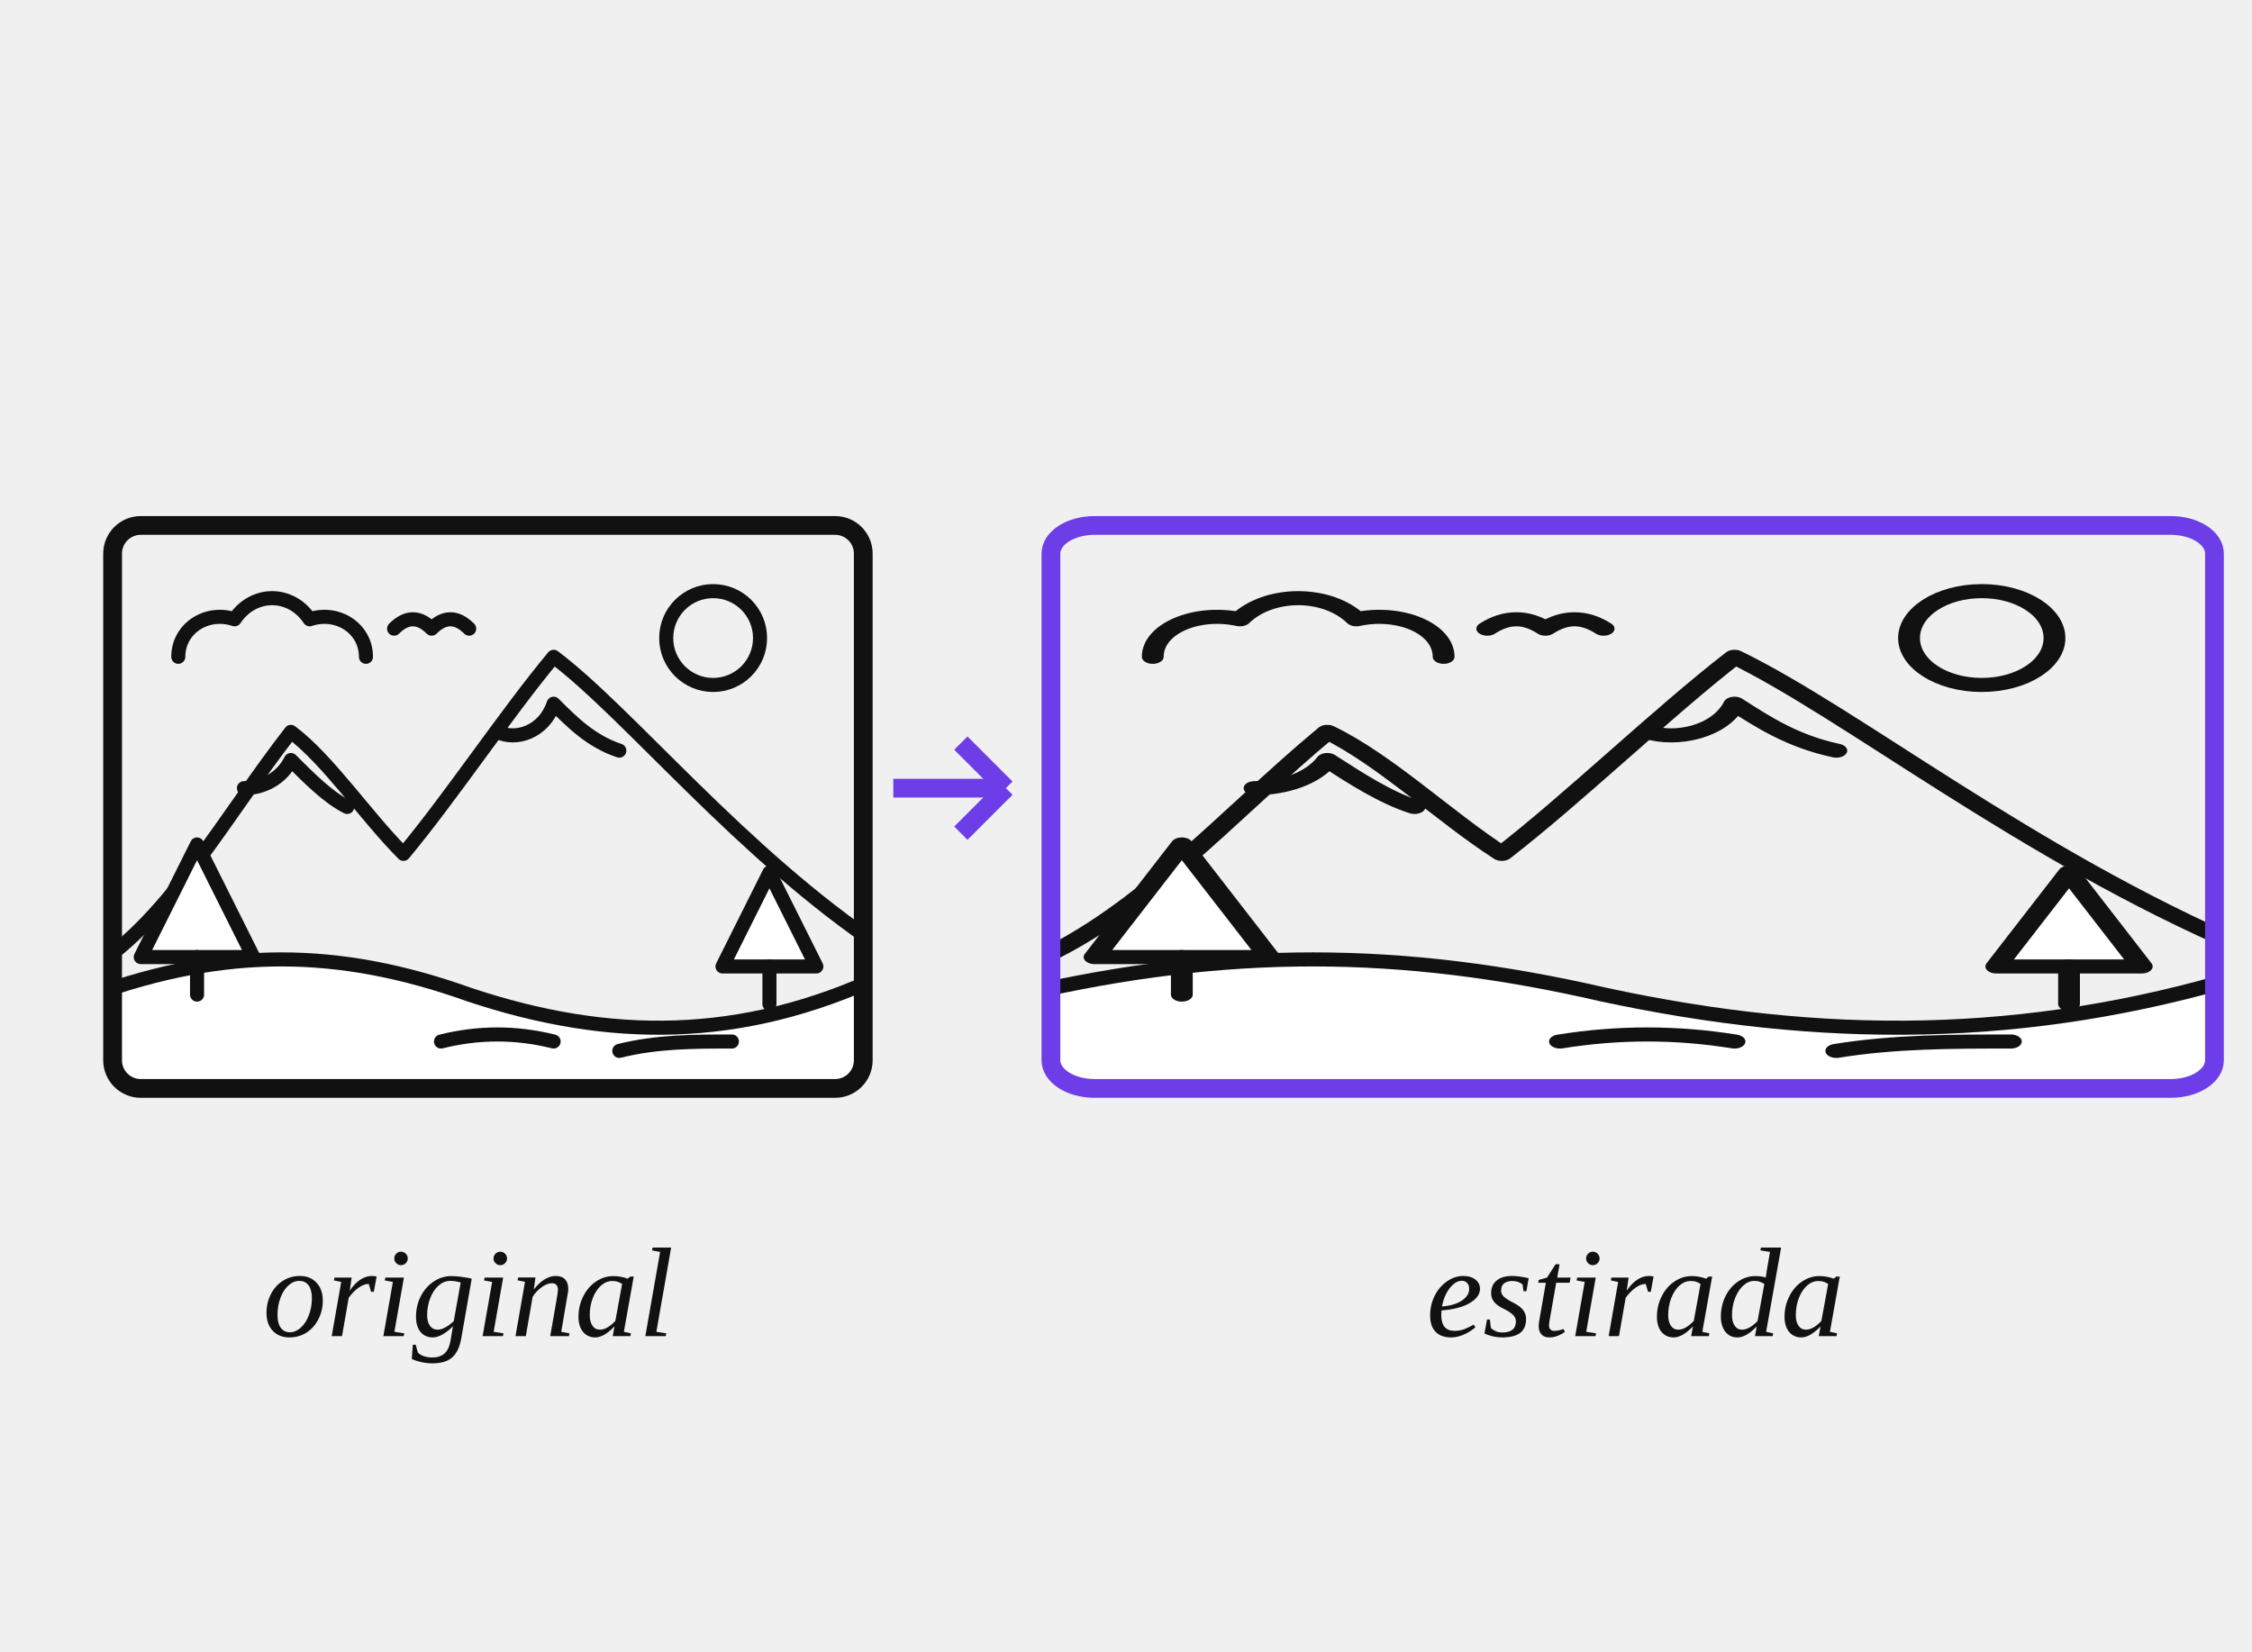
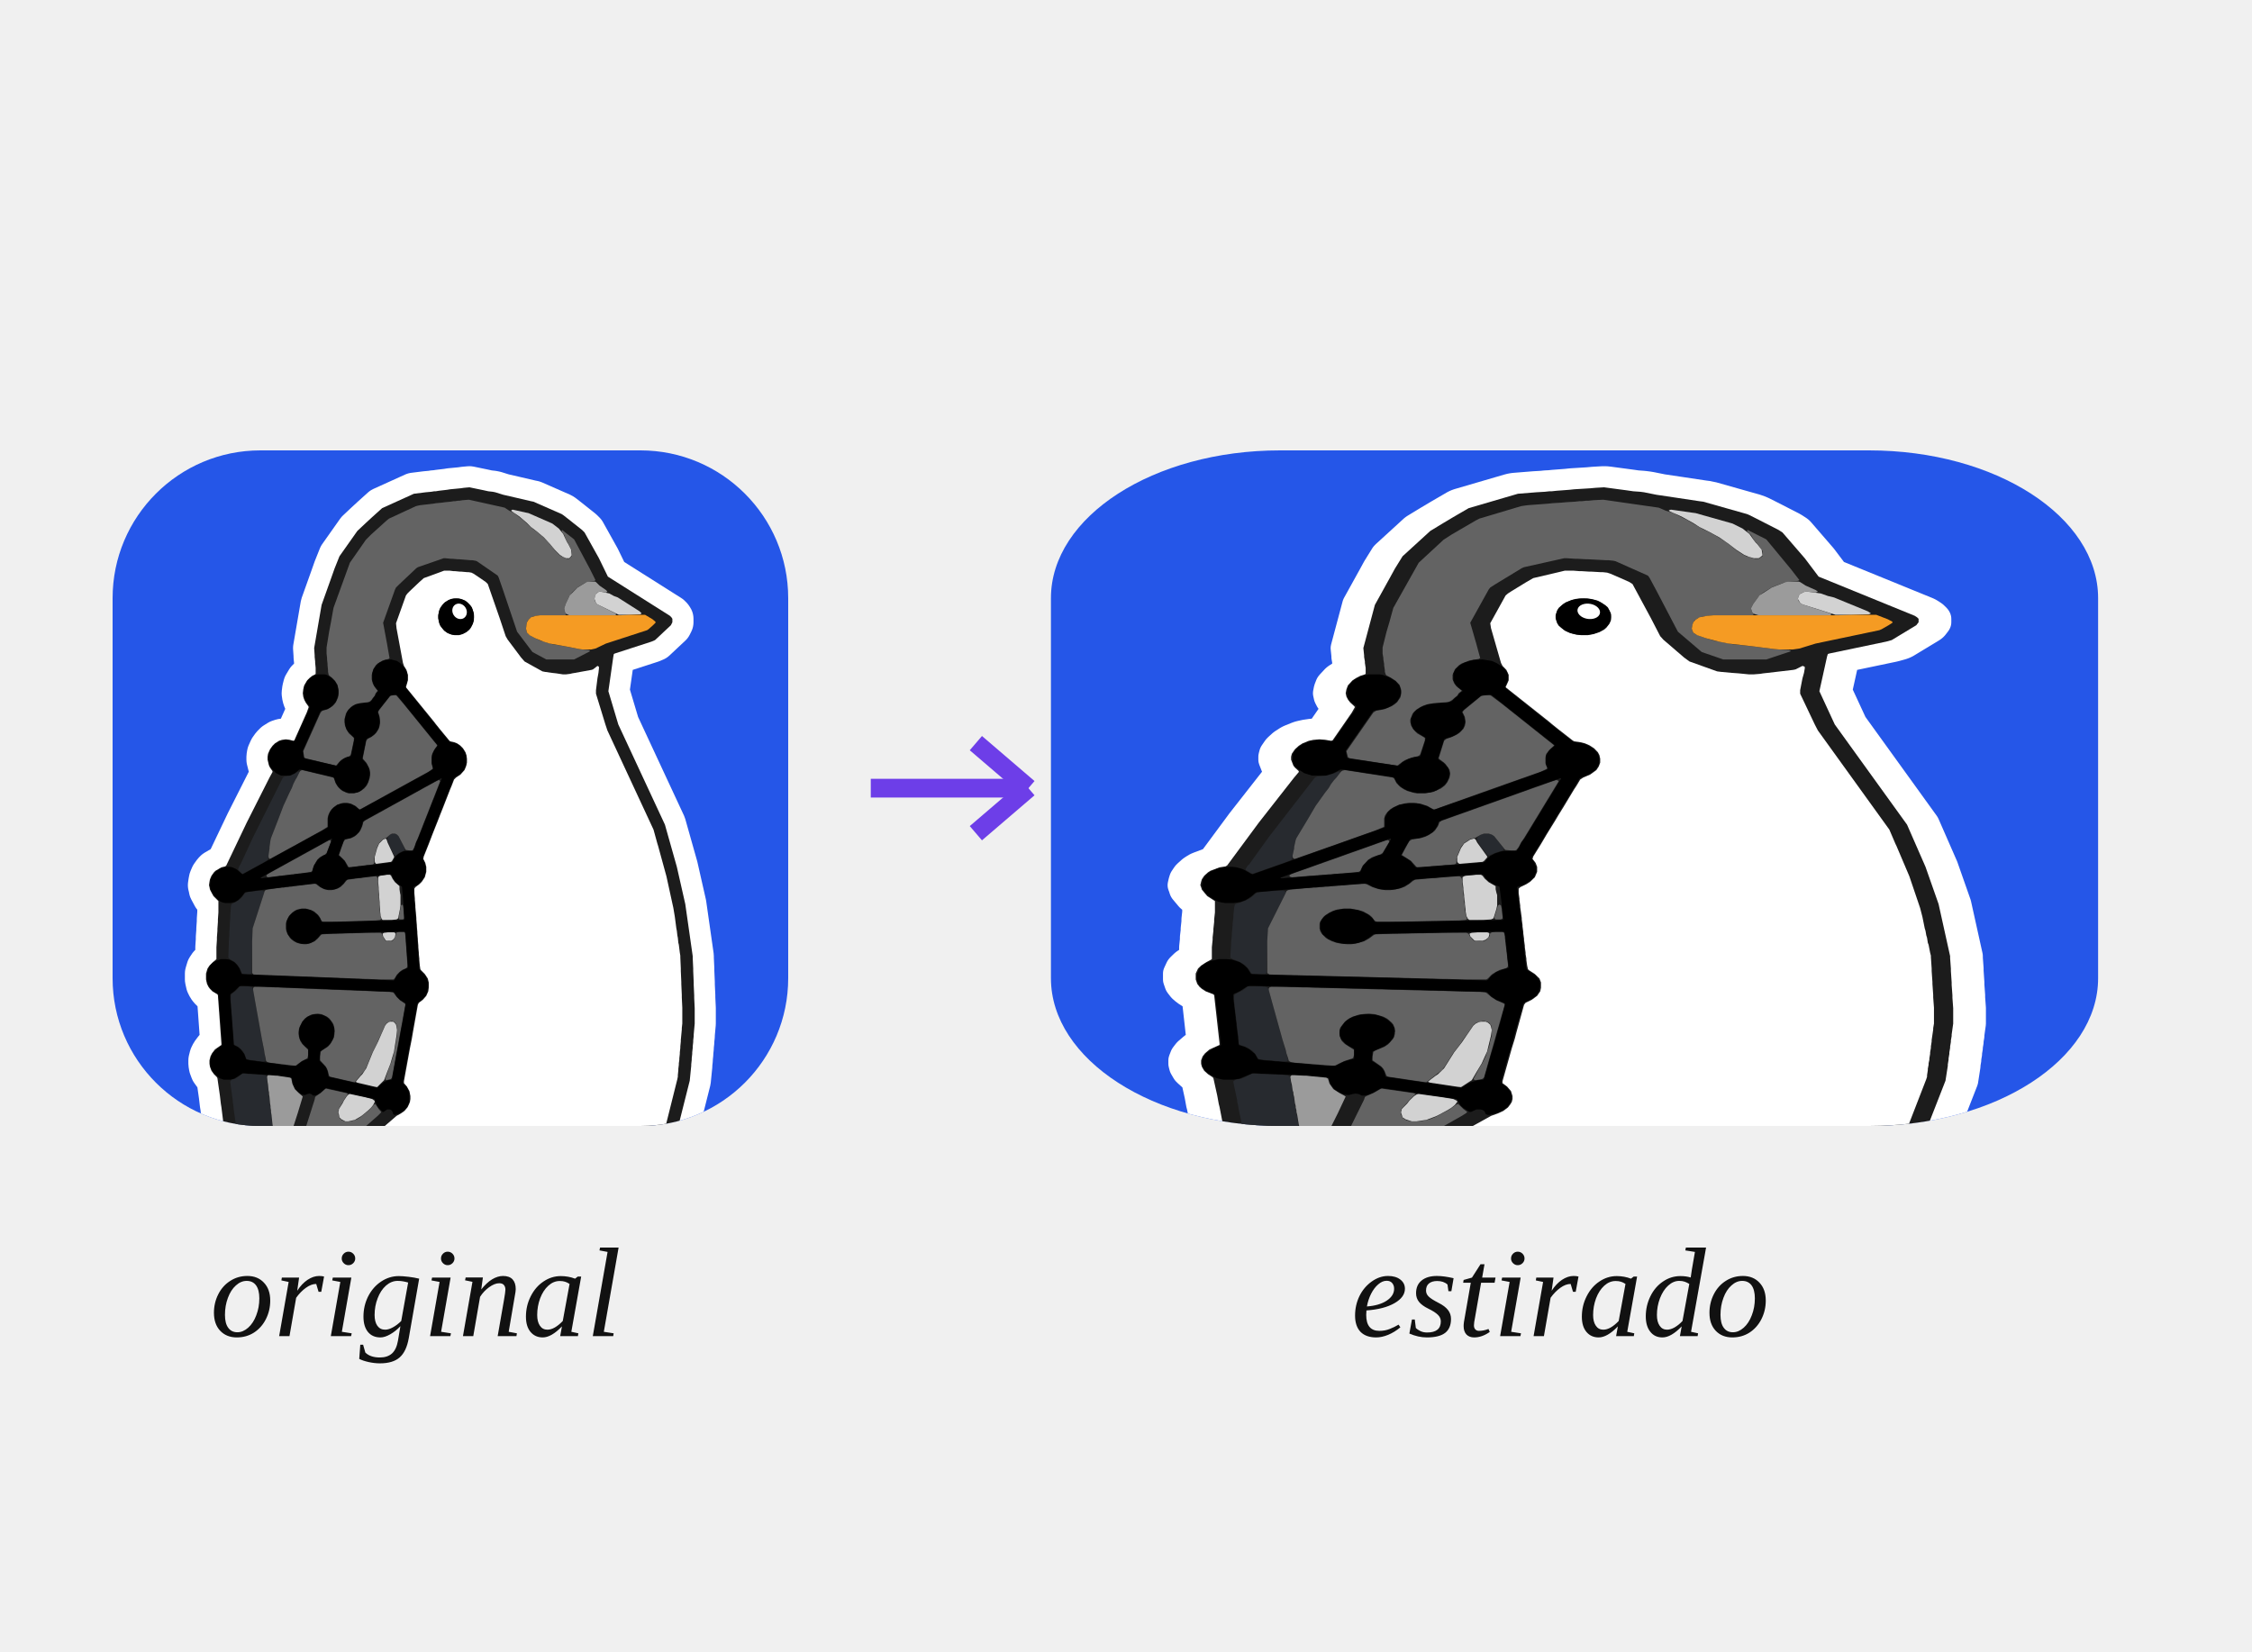
<svg xmlns="http://www.w3.org/2000/svg" viewBox="0 0 300 220">
  <g fill="none" stroke="#111111" stroke-width="2.5" stroke-linejoin="round">
-     <g transform="translate(15 70) scale(1.25 1.25)">
-       <defs>
-         <clipPath id="landscape-15-70">
-           <rect width="80" height="60" rx="3" />
+     <defs>
+       <symbol id="teacherperi-seal" viewBox="0 0 64 64" stroke="none">
+         <clipPath id="t">
+           <rect width="64" height="64" rx="14" />
        </clipPath>
-       </defs>
-       <g clip-path="url(#landscape-15-70)" fill="none" stroke="#111111" stroke-width="1.5" stroke-linecap="round" stroke-linejoin="round">
-         <circle cx="64" cy="12" r="5" />
-         <path d="M 7 14 C 7 11 10 9 13 10 C 15 7 19 7 21 10 C 24 9 27 11 27 14 M 30 11 Q 32 9 34 11 Q 36 9 38 11" />
-         <path d="M -2 47 C 6 42 12 31 19 22 C 23 25 27 31 31 35 C 36 29 42 20 47 14 C 55 20 67 35 82 45" />
-         <path d="M 14 28 C 16 28 18 27 19 25 C 21 27 23 29 25 30 M 41 22 C 43 23 46 22 47 19 C 49 21 51 23 54 24" />
-         <path d="M -2 50 C 12 45 24 45 38 50 C 53 55 67 55 82 48 L 82 62 L -2 62 Z" fill="white" stroke="none" />
-         <path d="M -2 50 C 12 45 24 45 38 50 C 53 55 67 55 82 48" />
-         <path d="M 35 55 C 39 54 43 54 47 55 M 54 56 C 58 55 62 55 66 55" />
-         <path d="M 3 46 L 9 34 L 15 46 Z M 65 47 L 70 37 L 75 47 Z" fill="white" />
-         <path d="M 9 46 V 50 M 70 47 V 51" />
-       </g>
-       <rect width="80" height="60" rx="3" fill="none" stroke="#111111" stroke-width="2.5" vector-effect="non-scaling-stroke" />
+         <rect width="64" height="64" rx="14" fill="#2556e8" />
+         <g clip-path="url(#t)">
+           <g transform="translate(0.67 0.02) scale(0.47)" fill-rule="evenodd">
+             <path d="M71.5 190.2l-.5 0-1.3-.2-.4-.1-9.2-1.5-1.7-.3-.4-.2-5.7-4.7-.2-.2-1.2-4.9-.1-.4-.9-4-.2-.5-6.5-5.6-.7 .3-5.5 3-6.2 1.9-1.9 .6-1 .1-2.4 .1-.5 0-2.3 .1-.4 0-.8 0-8-2-.5-.3-.6-.8-.4-1 0-.3 0-.5 .2-1 .3-.6 .3-.3 7.8-6.2 2.1-3.7 .7-1.4-.1-1.1-.1-1-.1-.6-.1-1-.3-2.1-.4-3.4-.3-2.2-.4-3.2-.4-2.9-.1-1-.6-4.8-.1-.6-.2-1.7-.5-3.5-.1-.2-.6-.6-.5-.7-.3-.8-.1-.6 0-.7 .2-.8 .3-.6 .6-.8 1.3-.9 0-.3-.7-9.7-.1-.2-1-.6-.5-.5-.3-.4-.3-.6-.2-.9 0-1.2 .3-1 .4-.6 .7-.7 .6-.5 .1-.1 0-1.9 0-.5 .1-1.5 0-.5 .1-1.3 0-.4 .1-1.4 0-.5 .1-1.4 0-.5 0-1.8-1-1-.7-1.3-.1-.5-.1-.4 .1-.7 .1-.5 .3-.7 .5-.7 .3-.3 1.2-.7 .8-.2 .2-.2 4.1-8.6 4.6-9.1 .6-1.1 0-.2-.5-.7-.2-.4-.3-1.2 0-.6 .1-.6 .4-.9 .5-.7 .5-.5 .8-.5 .6-.2 .8-.1 .8 .1 .7 .2 .2-.1 2.5-5.6 .4-1.1-.1-.2-.5-.7-.3-.6-.2-.6-.1-.7 .1-.8 .2-.8 .6-1 .5-.5 .5-.4 .6-.3 .1-.1 0-.8 0-.4-.1-1 0-.3-.1-.9 0-.3-.1-1.5 1.5-8.7 2-5.6 .6-1.7 1-2.5 3.6-5.1 1.7-1.6 1.3-1.2 1-.9 1-.9 6.4-2.9 2.4-.3 1.1-.1 .6-.1 .3 0 .6-.1 1.7-.2 .6-.1 2.1-.2 .7-.1 1.1-.1 2.9 .6 .9 .2 .9 .1 .5 .1 1.6 .5 2.6 .6 3 .7 .5 .1 5.7 2.5 .3 .2 .9 .7 2.9 2.3 .5 .5 2.9 5.2 1.8 3.7 12.5 7.9 .3 .3 .2 .3 0 .7-.3 .6-3.2 3-.7 .3-7.4 2.4-.2 .1-.1 .5-1 7 2 6.7 9.4 20.2 2.4 8.5 1.7 7.5 1.4 9.8 .1 .7 0 .4 .1 2.1 0 .5 .1 2.3 0 .5 .1 2.1 0 .5 .1 2.1 0 .8 0 1.9 0 .4-.2 2.2 0 .3-.1 .9 0 .3-.1 .9 0 .3-.1 .9 0 .3-.1 .9 0 .3-.1 .9 0 .3-.3 3-3.2 12.7-4.3 11.6-.3 .6-5 6.6-.3 .3-.6 .5-4.3 3.4-.1 .2 1 3.4 .3 .8 5.8 1.8 1 .4 2.6 1.4 2.2 1.1 1.4 .8 .7 .8 2.2 3.1 .1 .6-.2 .7-.3 .3-.4 .2-2.2 .5-.4 .1-.1 .2 0 .5-.1 1-.2 .8-.4 .6-.4 .3-.4 .1-.4 0-1.1-.2-1.9-.4-1.6-.3-.1 .1-.1 .8-.3 .4-.7 .5-.4 .1-.7 0-.3 0-.8-.1-1.4-.1-.9-.1-.3 0-1-.1-.4 0-1-.1-.4 0-2.2-.2-5-1.5-3.4-1-.5-.3-3.3-3.3-.8-.9-.2-.4-1.4-4.5-.2-.5-.1-.1-.5 .1-5.6 .9-.4 .1-1 .2-.1 .1-.1 .1 .2 .3 1.1 2.1 .5 .7 .4 .4 1.1 .6 2.5 1.2 4.6 2.3 .2 .2 2.5 3.8 .1 .5 0 .3-.1 .3-.2 .3-.2 .2-.4 .2-2.8 .9-.1 .2-.7 2.4-.3 .4-.2 .2-.4 .1-.5 0-5.1-1.2-.2 .1 0 1.1-.1 .3-.2 .3Z" fill="#fff" stroke="#fff" stroke-width="8.51" stroke-linejoin="round" />
+             <path d="M71.5 190.2l-.5 0-1.3-.2-.4-.1-9.2-1.5-1.7-.3-.4-.2-5.7-4.7-.2-.2-1.2-4.9-.1-.4-.9-4-.2-.5-6.5-5.6-.7 .3-5.5 3-6.2 1.9-1.9 .6-1 .1-2.4 .1-.5 0-2.3 .1-.4 0-.8 0-8-2-.5-.3-.6-.8-.4-1 0-.3 0-.5 .2-1 .3-.6 .3-.3 7.8-6.2 2.1-3.7 .7-1.4-.1-1.1-.1-1-.1-.6-.1-1-.3-2.1-.4-3.4-.3-2.2-.4-3.2-.4-2.9-.1-1-.6-4.8-.1-.6-.2-1.7-.5-3.5-.1-.2-.6-.6-.5-.7-.3-.8-.1-.6 0-.7 .2-.8 .3-.6 .6-.8 1.3-.9 0-.3-.7-9.7-.1-.2-1-.6-.5-.5-.3-.4-.3-.6-.2-.9 0-1.2 .3-1 .4-.6 .7-.7 .6-.5 .1-.1 0-1.9 0-.5 .1-1.5 0-.5 .1-1.3 0-.4 .1-1.4 0-.5 .1-1.4 0-.5 0-1.8-1-1-.7-1.3-.1-.5-.1-.4 .1-.7 .1-.5 .3-.7 .5-.7 .3-.3 1.2-.7 .8-.2 .2-.2 4.1-8.6 4.6-9.1 .6-1.1 0-.2-.5-.7-.2-.4-.3-1.2 0-.6 .1-.6 .4-.9 .5-.7 .5-.5 .8-.5 .6-.2 .8-.1 .8 .1 .7 .2 .2-.1 2.5-5.6 .4-1.1-.1-.2-.5-.7-.3-.6-.2-.6-.1-.7 .1-.8 .2-.8 .6-1 .5-.5 .5-.4 .6-.3 .1-.1 0-.8 0-.4-.1-1 0-.3-.1-.9 0-.3-.1-1.5 1.5-8.7 2-5.6 .6-1.7 1-2.5 3.6-5.1 1.7-1.6 1.3-1.2 1-.9 1-.9 6.4-2.9 2.4-.3 1.1-.1 .6-.1 .3 0 .6-.1 1.7-.2 .6-.1 2.1-.2 .7-.1 1.1-.1 2.9 .6 .9 .2 .9 .1 .5 .1 1.6 .5 2.6 .6 3 .7 .5 .1 5.7 2.5 .3 .2 .9 .7 2.9 2.3 .5 .5 2.9 5.2 1.8 3.7 12.5 7.9 .3 .3 .2 .3 0 .7-.3 .6-3.2 3-.7 .3-7.4 2.4-.2 .1-.1 .5-1 7 2 6.7 9.4 20.2 2.4 8.5 1.7 7.5 1.4 9.8 .1 .7 0 .4 .1 2.1 0 .5 .1 2.3 0 .5 .1 2.1 0 .5 .1 2.1 0 .8 0 1.9 0 .4-.2 2.2 0 .3-.1 .9 0 .3-.1 .9 0 .3-.1 .9 0 .3-.1 .9 0 .3-.1 .9 0 .3-.3 3-3.2 12.7-4.3 11.6-.3 .6-5 6.6-.3 .3-.6 .5-4.3 3.4-.1 .2 1 3.4 .3 .8 5.8 1.8 1 .4 2.6 1.4 2.2 1.1 1.4 .8 .7 .8 2.2 3.1 .1 .6-.2 .7-.3 .3-.4 .2-2.2 .5-.4 .1-.1 .2 0 .5-.1 1-.2 .8-.4 .6-.4 .3-.4 .1-.4 0-1.1-.2-1.9-.4-1.6-.3-.1 .1-.1 .8-.3 .4-.7 .5-.4 .1-.7 0-.3 0-.8-.1-1.4-.1-.9-.1-.3 0-1-.1-.4 0-1-.1-.4 0-2.2-.2-5-1.5-3.4-1-.5-.3-3.3-3.3-.8-.9-.2-.4-1.4-4.5-.2-.5-.1-.1-.5 .1-5.6 .9-.4 .1-1 .2-.1 .1-.1 .1 .2 .3 1.1 2.1 .5 .7 .4 .4 1.1 .6 2.5 1.2 4.6 2.3 .2 .2 2.5 3.8 .1 .5 0 .3-.1 .3-.2 .3-.2 .2-.4 .2-2.8 .9-.1 .2-.7 2.4-.3 .4-.2 .2-.4 .1-.5 0-5.1-1.2-.2 .1 0 1.1-.1 .3-.2 .3Z" fill="#1c1c1c" />
+             <path d="M24.8 85.3l-.2-.1-.7-.7 0-.2 .2-.5 .3-.5 2.5-5.4 6-12 .3-.2 .8-.1 .5-.1 1-.5 .4-.3 .2 0 .1 .1-.1 .3-1.1 2.1-.3 .8-.5 1-1.2 2.6-1.1 2.9-1.4 3.6-.1 .4-.2 1.4 0 .3-.3 2.2-.2 .2-1 .6ZM55.6 81.6l-.2 0-.1-.1-.8-1.6-.5-1.3 0-.5 .1-.3 .5-.5 .4-.1 .5 0 .4 .2 .3 .3 1.3 2.6-.1 .2-.2 .2-.3 .1-.6 .3ZM26.4 105.5l-1.4 0-.2 0-.2-.2-.3-.8-.5-.8-.5-.5-.4-.3-.7-.4-.3-.3 .1-2.8 0-.3 .1-1.4 0-.4 .1-1.6 0-.3 .1-1.4 0-.3 .1-1.6 .1-.6 .1-.1 1.1-.6 .7-.5 .5-.6 .2-.3 .3-.3 .3-.1 1.4-.2 1-.1 .7 0 .3 .2 0 .3-2.3 7.1-.1 2.6 0 .5-.1 5.7 0 .2ZM29.2 123.1l-.6 0-.3 0-2.1-.3-.5-.1-.2-.2-.3-.8-.4-.7-.7-.7-.5-.3-.4-.2-.2-.2 0-.5 0-.3-.2-2.3 0-.3-.1-1 0-.3-.1-1 0-.3-.1-1.2 0-.3-.1-1 0-.3 0-1 .2-.3 .9-.7 .7-.8 1.7 0 .6 .1 .2 .1 .2 .4 .2 1.3 2.3 12.8 0 .2ZM24.9 171.5l-3.7 0-5.8-1.5-.3-.2-.3-.3-.1-.2 0-.3 0-.4 .4-.4 1.4-1.1 2-1.6 2.4-1.9 1.6-1.3 .5-.8 .2-.4 .7-1.2 1.1-2 .9-1.6 0-1-.1-.8-.3-2.1-.1-1-.3-2.2-.1-1-.3-2.1-.3-2.6-.1-.6-.2-1.5-.3-2.3-.3-2.5-.1-.6-.1-1-.3-2.1-.1-1-.1-.6 0-.3-.4-2.9-.1-.8 0-.2 .3-.3 .7-.2 .5-.3 .9-.7 .2 0 .4 0 1.2 .1 .3 0 1.4 .1 .4 0 .7 .1 .3 .2 .1 .7 .3 2.3 0 .3 .2 1.4 0 .3 .1 .5 0 .3 .1 .6 .1 1.1 .1 .6 .1 1.2 .2 1.5 .1 1.1 .1 .6 .1 1 .1 .6 0 .3 .2 1.5 .1 1.1 .2 1.5 0 .3 .1 .5 .2 1.9 .3 2.4 .1 1.1 .1 .7 .2 1.9 .1 .6 .1 .5 .4 .8 .6 .8 .8 .8 .3 .3 1.2 1.2 .5 .4 .6 .5 .4 .2 1.3 .3 .5 .1 1.3 .2 .3 0 .1 .1 .1 .1 0 .4 0 .4 .1 .5 .1 .9 .2 1.3 .2 1.6 0 .3-.2 .2-1.1 .6-.4 .1-1.4 .9-1.3 .7-.9 .5-2 .6-.8 .3-.4 .2-.7 .2-3 .9-.9 .1-.6 .1-1.2 .3-1.9 .1Z" fill="#272a2f" />
+             <path d="M43.7 63.4l-.1 .1-.8-.2-5.4-1.3-.2-.2-.2-1.2 3.5-7.8 .4-.4 .5-.1 .6-.2 .9-.6 .4-.4 .3-.4 .4-.9 .1-.6 0-1.1-.2-.9-.5-.8-.6-.6-.6-.5-.1-.2-.1-.5 0-.3-.1-1 0-.3-.1-.9 0-.3-.1-.9 0-.3 0-.9 .5-3.1 .4-2.1 .3-1.7 .2-1.1 3.3-9.1 3-4.3 .2-.3 .8-.8 .3-.3 3.1-2.8 .5-.4 5.4-2.5 .4-.1 .5-.1 2.6-.3 .6-.1 1.1-.1 .7-.1 1.1-.1 .6-.1 .3 0 .6-.1 .3 0 .6-.1 1.3-.1 7.2 1.6 .9 .6 1 .5 1.7 1.3 2.1 1.9 .7 .5 1.2 1 1.1 1.1 .7 .8 .7 .9 .5 .5 .4 .4 .4 .3 1.1 .5 .5 0 .5-.5 0-1.1-.7-1.5-.2-.3-.3-.6-.3-.8-.5-.7 0-.2 .1-.1 .1 .1 2.3 1.8 3.2 6 1 2 .1 .2-.1 .1-.2 .1-.9 .1-.8 .2-1.5 .9-1.2 1.1-.6 .8-.7 1.5-.3 .9 .2 .9 .2 .3-.2 .2-.4 0-4.6 0-.8 .1-.8 .2-.4 .2-.5 .5-.2 .4-.2 1.3 .2 .8 .4 .4 1.2 .7 .7 .3 .4 .2 2.3 .7 3 .5 1 .2 1.5 .3 .8 .1 1.1 .1 .2 .1 .1 .1-.1 .1-3.1 1.6-.2 0-5.4 0-2.8-1.5-3.1-4.1-2.8-8.3-.9-2.6-.2-.4-4.2-2.9-.3-.1-.6-.1-.3 0-2.4-.2-.3 0-1.1-.1-.3 0-1-.1-.4 0-5.2 1.8-.3 .2-3.5 3.3-.3 .3-.3 .3-.2 .4-2.4 6.7 .8 4.3 .4 2.3 .1 .5-.2 .2-.4 .1-.8 .2-1 .6-.4 .4-.5 .8-.3 1.1 0 .9 .2 .8 .3 .6 .7 .9-.4 .5-.2 .5-.4 .5-.2 .3-.3 .3-.3 .2-1.8 .2-.8 .2-.6 .3-.4 .3-.5 .5-.5 .8-.3 1.2 0 .5 .1 .7 .3 .8 .5 .8 1 .9 0 .5-.6 2.8-.1 .2-.2 .2-.9 .3-.8 .5-.3 .3ZM30.3 82.3l-.2-.1-.1-.3 0-.3 .2-1.4 0-.3 .2-1.4 .1-.4 1.4-3.6 1.1-2.9 1.2-2.6 .5-1 .3-.8 .4-.8 .3-.5 .6-1.2 .2-.2 .3-.1 6.2 1.5 .2 .2 .3 .9 .5 .8 .5 .5 .4 .3 .9 .4 .4 .1 1 0 1.1-.3 1-.7 .5-.6 .3-.6 .3-.9 .1-.9-.1-.8-.5-1.1-.2-.3-.6-.7-.1-.2 .7-3.5 .3-.4 .6-.3 .7-.5 .4-.4 .5-.8 .2-.6 .1-.8-.1-1-.3-1 .2-.4 2.2-2.8 .2-.1 .6-.1 .3 0 .2 .1 1.3 1.5 6.9 8.5-.1 .2-.5 .7-.4 .8-.1 .5 0 1.6 .2 .8-.1 .2-.7 .5-6.2 3.4-7.6 4.2-.2 0-.8-.7-.8-.4-.4-.1-.5-.1-.6 0-.6 .1-.8 .3-.7 .5-.4 .4-.5 .8-.2 .5-.1 .6 0 1 0 .4 0 .2-.1 .1-1.1 .7-2.2 1.2-1.8 1ZM46.9 83.9l-.7 .1-.1-.1-.7-1.2-1.2-1.2 .8-2.3 .2-.5 .2-.2 .1-.1 1.2-.3 .6-.3 .4-.3 .5-.5 .3-.4 .4-.9 .2-.8 .3-.3 14.3-7.9 .6-.3 .2 .1 .1 .1-.1 .3-4.4 11.2-.4 .9-.3 .9-.3 .6-.2 .1-.4 0-.8-.1-.1-.1-1.4-2.7-.3-.3-.4-.2-.6 0-.4 .2-.8 .7-.6 .2-.8 .8-.4 .8-.5 1.8-.1 .6 0 .8-.1 .2-.2 .1-.6 .1-.3 0-1.4 .2-.3 0-.5 .1ZM29.9 86l-.2-.1-.1-.1 0-.2 .2-.2 .5-.3 1.1-.6 10.7-5.9 .3-.1 .1 .1 .1 .2-.9 2.3-.3 .3-.4 .2-.7 .4-.5 .5-.7 1.2-.3 1-.2 .2-.6 .1-1.4 .2-.3 0-.5 .1-.3 0-.5 .1-.3 0-.5 .1-.3 0-.5 .1-.3 0-.5 .1-.3 0-.5 .1-.3 0ZM55.2 106.6l-2.5 0-.5 0-2.1-.1-.5 0-2.2-.1-.5 0-2-.1-.5 0-2-.1-.5 0-2-.1-.5 0-1.9-.1-.5 0-2.1-.1-.5 0-2-.1-.4 0-2.2-.1-.4 0-2.4-.1-.3-.3 0-.2 0-5.7 0-.5 .1-2.6 2.3-7.1 .1-.4 .2-.2 .3-.1 2.1-.3 .3 0 .6-.1 .3 0 .5-.1 .3 0 .5-.1 .3 0 .5-.1 1-.1 1.3-.2 .3 0 .6-.1 1.1-.1 .2 .1 .8 .6 .8 .4 .9 .2 .6 0 1.2-.3 .7-.4 .6-.6 .4-.5 .3-.3 2.2-.3 .3 0 .5-.1 2.6-.3 .2 0 .2 .2 .1 .3 .2 2.7 0 .3 .1 1.2 0 .3 .1 1.2 0 .3 .1 1.2 .2 .9-.2 .2-.8 .1-2.9 .1-.5 0-2.8 .1-.5 0-2.4 .1-.4 0-1.2 0-.3-.2-.4-.8-.3-.4-.8-.7-.6-.3-1.1-.3-.8 0-.9 .2-.6 .3-.4 .3-.5 .5-.3 .4-.4 .9-.1 .5 0 .9 .1 .6 .2 .5 .5 .8 .3 .3 .5 .4 .6 .3 .6 .2 .8 .1 .5 0 .6-.1 1.1-.5 .6-.5 .7-.8 .2-.1 2.1-.1 .5 0 2.9-.1 .5 0 2.7-.1 .5 0 2.6 0 .3 .2 .1 .4 .5 .9 .1 .1 .7 .1 .7-.1 .2-.2 .4-.7 .1-.6 .2-.2 .5-.1 .9 0 .2 .2 .1 .7 0 .3 .1 1.1 0 .3 .1 1 0 .3 .1 1.1 0 .3 .1 1.2 0 .5-.2 .3-.9 .4-.5 .4-.5 .5-.5 .8ZM57.1 94.5l-.7 0-.2-.3 .4-2 .1-.5 .2-.2 .2 .2 .1 .7 0 .3 .1 1.2 0 .3 0 .1ZM47.4 127.3l-.2 0-4.8-1.1-.2-.2-.2-.8-.2-.6-.3-.5-1.1-1.2 0-.5 0-.3 .1-.9 .3-.3 1.1-.7 .5-.5 .6-1 .2-.5 .1-.6 0-1.1-.2-.8-.2-.4-.6-.8-.5-.4-1.1-.5-.8-.1-.9 .1-.4 .1-.8 .4-.5 .4-.5 .6-.6 1.2-.1 .5 0 1.2 .3 1 .4 .6 1.2 1.2 0 .6 0 .3-.1 .6-.1 .2-1 .5-.7 .5-.5 .4-.2 .1-2.5-.3-.3 0-.5-.1-1.7-.2-.5-.1-.2-.1-.2-.2-.1-.6-.2-.9-.1-.7-.4-2-1.4-7.8-.3-1.7-.1-.6 0-.3 .1-.2 .2-.1 1.6 0 .5 0 2 .1 .5 0 1.9 .1 .5 0 4.4 .2 .4 0 2.1 .1 .4 0 2.1 .1 .5 0 2.1 .1 .5 0 2.2 .1 .5 0 4.6 .2 .3 0 .7 .1 .2 .1 .7 .9 .6 .6 .9 .6 .2 .2-2.7 14.7-.1 .2-.2 .2-.8 .2-.2-.1-.1-.1 .8-2.3 .4-1 .4-1.3 .3-1.3 .2-1 .1-.8 .2-1.1 0-.3 0-1.3-.1-.5-.2-.4-.2-.2-.4-.2-.3 0-.6 .2-.3 .2-.3 .4-.7 1.6-.7 1.5-.2 .5-1 2-1.1 2.7-.4 .8ZM42.2 140.6l-.7 0-.3 0-.6-.1-1.1-.1-.6-.1-.4-.1-.3-.3-1-2.2 0-.3 2.1-6.6 .1-.5 .2-.2 .9-.6 .9-.8 .2-.1 4.1 .9 .2 .1 .1 .1-.1 .1-.7 1.1-.4 .7-.6 1-.1 .4 0 .8 .2 .7 .5 .5 .6 .2 .9 0 .6-.1 .9-.3 .8-.5 .6-.5 1.1-.9 1-1.1 .2-.1 .1 .1 .6 .9 .5 .6-.1 .2-.6 .6-3.2 2.8-1.5 1.3Z" fill="#636363" />
+             <path d="M99.9 33.2l-2.6 0-.4 0-1.6 0-.5 0-2.8 0-.6 0-.4 0-.4 0-.6-.3-.2-.2-.2-.9 .3-.9 .8-1.7 1.6-1.6 1.8-1.1 .6-.1 1.1 0 .2 .1 .7 .7 1.3 .9 .3 .3-.1 .1-.2 .1-1.2-.2-.3 .1-.4 .3-.3 .5-.1 .5 .1 .5 .2 .4 .3 .3 3.6 1.8 .2 .2ZM40.9 160l-.5 0-.5-.1-1.9-.4-.5-.2-.9-.8-1.4-1.3-.3-.3-1.1-1.1-.8-1.4-.2-1.5-.1-1.1-.1-.6 0-.3-.1-.6 0-.3-.1-.5-.2-1.9-.1-.6 0-.3-.1-.6-.1-1.2-.1-.6-.1-1.1-.1-.6-.2-1.9-.2-1.4 0-.3-.2-1.5-.1-1.1-.1-.6-.2-1.9-.1-.6 0-.3-.1-.6 0-.3-.1-.6-.1-1.2-.1-.6 0-.3-.1-.5-.1-1.1-.1-.6-.1-1 .1-.2 .1-.1 .4 0 1.2 .1 .3 0 2.6 .4 .2 .2 .2 1 .5 1.1 .8 .8 .6 .5 .2 .2-1 3.3-1 3.1-.3 1 .1 .4 1.6 3.7 .2 .3 .3 .3 .3 .2 .5 .1 .6 .1 1.1 .1 .7 .1 .5 .1 .2 .2-1.1 4.7 0 .9 1.5 10.6 0 .4Z" fill="#9b9b9b" />
+             <path d="M90.6 21.7l-.6 0-.7-.3-.6-.4-.4-.4-.6-.6-1-1.2-1.2-1.3-1.3-1.1-1.3-1-.8-.8-1.4-1.2-.4-.3-1.2-.8-.2-.2 .1-.1 .2-.1 2.7 .6 .5 .1 4.8 2.1 1.3 1 .9 1.1 .5 1.1 .3 .6 .2 .3 .6 1.2 .1 1.1-.2 .3ZM102.3 33.1l-1.7 0-4.3-2.1-.3-.3-.3-.8 .1-.6 .2-.4 .5-.4 .3-.1 1 .2 .9 .2 .9 .5 .8 .3 4.4 2.8 .4 .4-.1 .1-.2 .1-2.3 .1ZM52.4 83.2l-.7 .1-.2-.2-.1-.3 0-.9 .5-1.8 .4-.9 .8-.8 .5-.2 .2 .2 .2 .6 1.3 2.8 0 .2-.4 .7-.2 .2ZM54.6 94.6l-1.6 0-.2-.2-.2-.6-.1-.9 0-.3-.1-1.2 0-.3-.1-1.2 0-.3-.1-1.2 0-.3-.1-1.2 0-.4 0-.5 .2-.2 .2-.1 1.3-.2 .3 0 .4 0 .2 .2 .3 .6 .5 .7 .8 .7 .1 .1 0 .6 .1 .7 .1 .5 0 .3 0 1.8-.1 .7-.3 1.5-.1 .4-.3 .2-1 .1ZM54.7 98.8l-.9 0-.2-.1-.5-.8-.1-.5 .1-.1 .2-.1 .8-.1 1.2 0 .2 .1 .1 .2-.1 .6-.1 .2-.3 .4ZM51.9 128.3l-.6-.1-3.4-.8-.2-.1-.1-.1 .4-.5 .6-.7 .3-.3 .8-1.2 1.3-3.2 1-2 1.5-3.4 .3-.4 .4-.3 .3-.1 .6 0 .3 .2 .3 .4 .1 .4 .1 .7-.1 1.1-.5 3.2-.5 1.7-.2 .7-.7 1.8-.6 1.6-.4 .4-.4 .4ZM46.1 135.2l-.6 0-.8-.4-.4-.4-.2-1 .1-.7 .7-1.1 .3-.6 .6-.9 .3-.3 .2-.1 .2 0 2.8 .6 1.6 .4 .4 .3 .1 .1 0 .2-.3 .6-.4 .5-.5 .5-1.2 1-.4 .3-1.2 .7Z" fill="#d2d2d2" />
+             <path d="M58 174.6l-.8-.3-5.6-2.8-3.4-2.9-1.5-1.3-.6-.5-1-.9-.6-.6-.6-4.1-.1-.5-.1-.9-.2-1.2-.3-2.2-.4-2.5-.1-.9-.1-.4-.1-.9-.3-1.8-.1-1 0-.8 1.1-4.7 .1-.4 .1-.1 .2-.2 .8-.4 4.2-2 7.2-6.2 .9-.5 .7-.5 .6-.7 .3-.6 .2-.5 .1-.6 0-.6-.2-1-.5-.9-.6-.7 0-.4 1.2-6.6 .4-2 .2-1.2 1-5.6 .2-.4 .8-.6 .7-.8 .4-.9 .1-.7 0-1.1-.2-.8-.6-.9-.8-.8-.1-.2-.1-.7-.1-1.1 0-.3-.1-.9 0-.3-.1-1.1 0-.3-.1-1.1 0-.3-.1-1.1 0-.3-.1-1.1 0-.3-.1-1.1 0-.3-.2-2.2 0-.3-.1-1.1 0-.3-.1-1.1 0-.3 0-.6 .2-.3 .8-.6 .5-.5 .6-.9 .3-1.1 0-1-.2-.8-.4-.8 .1-.5 1-2.5 .8-2.1 1-2.5 .5-1.3 .6-1.5 1.4-3.6 .3-.7 .5-1.3 .4-.4 .9-.6 .8-.9 .3-.7 .2-.8 0-.8-.1-.7-.2-.6-.5-.8-.6-.6-.6-.4-.5-.2-.9-.2-.2-.2-1.9-2.3-.8-1-.3-.4-5.7-7 .4-1.4 0-1.1-.3-1-.5-.8-.2-.6-1.3-7-.1-1 2-5.6 .3-.4 .5-.5 1.9-1.8 .9-.8 3.3-1.2 .8-.3 .8 0 .3 0 .8 .1 .3 0 1 .1 .3 0 1.1 .1 .3 0 .6 .1 .4 .2 1.5 1 1 .7 .4 .4 2.4 6.9 1.2 3.6 .4 .7 2.7 3.6 .7 .8 3.6 2 .5 .1 1.4 .2 .9 .1 1.3 .2 .3 0 .4 0 .8-.1 .4-.1 .6-.1 3.3-.6 .3-.1 .9-.7 .2 .1 .1 .1 0 .3-.1 .9-.2 1.1-.3 2.4 0 .7 1.9 6.2 .4 1.2 9.3 20 .8 2.9 .1 .3 1.7 6.2 1.4 6.4 .3 1.8 .3 2.3 .1 .5 .1 .9 .1 .5 .1 1 .1 .4 .2 1.6 .1 .6 0 .3 .1 2.3 0 .5 .1 2.2 0 .4 .1 2.2 0 .5 .1 2.1 0 .5 0 2.4 0 .3-.1 .9 0 .3-.2 2.1 0 .3-.1 1 0 .3-.1 .9 0 .3-.1 .9 0 .3-.1 .7 0 .3-.1 .8 0 .3-.1 1 0 .3-.1 .5-2.3 9.2-.7 2.8-4.3 11.6-.3 .5-4.4 5.8-.5 .5-4.1 3.3-1.3 1-.6 .5-1.1 .8-2.3 .8-1.7 .6-1.8 .6-4.3 1.5-2.1 .7-.5 .2-1.2 .4-10.9 1.9-.4 .2-3.8 2.9ZM68.4 37.2l.7-.2 .8-.4 .6-.5 .3-.4 .4-.8 .2-.7 0-1.3-.4-1.3-.3-.4-.7-.7-.4-.3-.8-.3-.5-.1-.9 0-.6 .1-.5 .2-.8 .5-.3 .3-.6 .8-.2 .5-.2 1 0 .6 .2 1 .2 .5 .8 1 .7 .5 .8 .3 .6 .1ZM68.8 33.8l-.4 0-.5-.3-.4-.4-.3-.8 0-.3 .3-.6 .2-.2 .6-.2 .3 0 .6 .3 .2 .2 .4 .8 0 .6-.1 .3-.4 .4Z" fill="#ffffff" />
+             <path d="M95 40.1l-1.6 0-.8-.1-1.5-.3-1-.2-1.1-.2-2.3-.4-1.3-.4-.2-.1-.3-.1-.2-.1-1-.4-1.1-.6-.5-.5-.2-.8 .1-.8 .1-.5 .3-.5 .5-.5 1-.3 .8-.1 4.7 0 .4 0 .3 0 .7 0 .7 0 .5 0 2.7 0 .5 0 1.6 0 .5 0 3.2 0 .4 0 2.1-.1 .5 0 2.4 0 1.5 .9 .6 .5 0 .2-.5 .5-.9 .8-.3 .2-8.3 2.7-2.1 1ZM101.1 180.8l-2.3-.1-.3 0-.8-.1-.3 0-1.2-.1-.3 0-.7-.1-.3 0-1-.1-1-.2-2-.6-5.4-1.7-1.6-1.6-.6-.6-.5-.5-.7-.8-1.3-4.1-.1-.5 .3-.3 4-1.4 4.8-1.6 4.6-1.4 .2 0 .3 .3 1 3.3 .3 .4 1.2 .5 .4 .1 5.4 1.7 6.1 3.1 .4 .4 .8 1.2 0 .2-.3 .2-.6 .1-.3 0-5.2-3.2-.6-.2-.4 0-.3 .1-.4 .3-.2 .5 0 .6 .3 .5 3.1 2 2.1 1.3 .3 .3 0 .7-.1 .2-.1 .1-.5-.1-1.2-.2-.4-.1-.5-.1-.5-.1-1.5-.3-.4-.2-2.5-1.9-.3-.1-.7 0-.2 .1-.3 .3-.3 .5 0 .3 .1 .4 .1 .2 .3 .3 2.1 1.7 .2 .2ZM69.5 187.4l-.3 0-3.8-.6-.5-.1-2-.3-.4-.1-2.1-.3-.4-.1-.5-.1-.3-.2-.9-.8-.8-.8-.3-.2-2.2-1.9-.8-.8-.1-.2-1.2-5.2-.1-.4 .1-.2 .1-.1 .2 .1 4.1 2 .4 .1 .3 0 6.9-2.5 .4-.2 2.2-1.7 .3-.2 .3 .3 1.6 3.4 .4 .4 9 4.5 .2 .2 1.1 1.6-.1 .2-.1 .1-.9 .3-.3 0-.5-.3-3.7-2.8-.5-.2-.5 0-.2 0-.3 .2-.3 .3-.1 .4 0 .6 .2 .4 1.5 1.2 .6 .5 .2 .1 1.2 .9 .7 .6 0 .2-.1 .5-.3 .3-.2 0-4.2-1-.9-.3-.7-.7-.6-.7-.3-.3-.3-.3-2.1-2.3-.2-.1-1 0-.4 .4-.2 .3 0 .8 .6 .8 3.1 3.5 .2 .4 0 .2Z" fill="#f59b23" />
+             <path d="M67.8 37.1l-.6-.1-.8-.2-.4-.2-.5-.4-.7-.8-.4-1 0-.4 0-1.2 .1-.5 .3-.7 .3-.4 .6-.6 .7-.4 .6-.2 .8-.1 .8 .1 .7 .2 .9 .6 .3 .5 .5 .6 .2 .7 .1 .8 0 .6-.1 .5-.2 .5-.4 .7-.7 .7-.5 .3-.8 .3ZM69 33.9l.4-.2 .6-.5-.1-1-.5-.9-.4-.3-.6-.1-.6 .1-.4 .3-.3 .5 0 .7 .2 .6 .3 .4 .7 .4ZM55.6 133.9l-.2 0-.2-.1-.1-.1-.1-.4-.1-.2-.2-.2-.3-.1-.5 0-.7 .5-.2 0-.8-.8-.3-.4-.3-.7-.2-.6-.1-.1-9.6-2.2-.2 0-.1 .1-.9 .8-.6 .4-.5 .2-.4 0-.4-.3-.4-.1-.4 .1-.5 .2-.6-.1-.8-.6-.4-.4-.4-.7-.2-.5-.2-1.1-.1-.1-.4-.1-.4-.1-1-.1-.5-.1-1-.1-1.1-.1-.3 0-.5 0-.3 0-2.8-.2-.3 0-.9-.1-.3 0-1.7 1.1-.8 .2-1.3 0-.9-.3-1-.9-.4-.5-.3-.6-.1-.4-.1-.9 .2-1 .4-.8 .9-.9 .9-.6 .1-.1-.8-10.1-.1-.2-.4-.2-.5-.3-.7-.7-.4-.7-.2-.6-.1-.7 0-.5 .3-1.2 .3-.6 .3-.4 .3-.3 .6-.4 1.1-.4 1 0 .7 .1 1 .5 .5 .5 .5 .7 .5 1.2 1.4 .1 .3 0 1.5 .1 .3 0 2.1 .1 .5 0 2.1 .1 .5 0 2.1 .1 .5 0 2.2 .1 .5 0 2 .1 .5 0 2.2 .1 .4 0 2 .1 .4 0 1.7 .1 .4 0 2 .1 .5 0 2 .1 .4 0 2.1 .1 .2-.1 .4-.8 .7-.8 .8-.5 .7-.3 .1-.1-.2-2.5 0-.3-.1-1.1 0-.3-.1-1.1 0-.3-.1-1.2-.1-.4-.1 0-3.4 0-.4 0-2.1 .1-.4 0-2.9 .1-.5 0-3 .1-.5 0-3 .1-.7 .1-.4 .5-.8 .8-.7 .4-.8 .2-1.1 0-1.1-.3-1-.7-.7-.9-.3-1 0-1.4 .2-.6 .4-.7 .6-.6 .7-.5 1-.3 1.1 0 .8 .2 .6 .3 .8 .6 .6 .8 .3 .7 .1 0 3.3 0 .5 0 2.9-.1 .4 0 3-.1 .5 0 3.7-.1 .4 0 1.8-.1 .1-.1-.1-1.4 0-.3-.1-1.1 0-.3-.3-3.5-.8-.5-.6-.6-.3-.4-.4-.9-.2-.1-2 .2-2.6 .3-1.4 .2-.3 0-.5 .1-.3 0-1.5 .2-.4 .2-.5 .7-.8 .7-.8 .4-.5 .1-1.1 0-.5-.1-.5-.2-.5-.3-.7-.6-.7 0-2.4 .3-.3 0-1.5 .2-1.1 .1-.6 .1-.3 0-1.3 .2-3.2 .4-2.9 .4-.2 .1-.6 .8-.7 .7-.7 .4-.9 .2-1 0-.5-.1-.5-.2-.5-.4-.7-.7-.5-.7-.3-.8-.1-.6 .1-1.2 .4-.9 .3-.4 .4-.4 .9-.6 1.3-.3 .6 0 .5 .1 .7 .3 .3 .2 .9 .8 .2 .1 17.1-9.4 .1-.1 0-.2 0-.4 0-1.3 .4-1.2 .4-.5 .4-.4 .7-.5 1.1-.3 1.1 0 .4 .1 1 .5 .7 .6 .2 .1 7.7-4.2 3.6-2 .4-.2 .7-.4 1.1-.6 1.3-.8 0-.1-.3-1.1 0-1.1 .1-.6 .3-.7 .3-.5 .4-.5 .1-.2-8.2-10.1-.2-.1-.8 .1-.4 .1-2.3 2.9-.2 .4 .3 .9 .1 .7 0 .7-.2 .9-.3 .6-.5 .6-.6 .5-1 .5-.1 .1-.8 3.9 .1 .2 .6 .6 .6 1 .2 .9 0 .7-.3 1.2-.3 .6-.3 .4-.8 .8-.8 .4-.6 .1-1.1 0-.7-.2-.6-.3-.6-.5-.5-.6-.3-.6-.3-.9-.2-.1-6.4-1.5-.4 0-.6 .5-.4 .3-.9 .4-1.8 0-1-.5-.8-.8-.5-.7-.2-.8 0-1.4 .2-.6 .3-.6 .3-.4 .6-.6 .8-.5 1.2-.3 .8 .1 .9 .2 .2-.1 2-4.5 .7-1.5 .3-.8-.1-.3-.3-.3-.2-.3-.3-.4-.2-.5-.1-.5 0-.9 .1-.9 .5-1 .4-.5 1-.7 .8-.3 1.4 0 .4 .1 1 .6 .7 .7 .5 .9 .2 1 0 .5-.1 .6-.3 .8-.2 .4-.6 .7-.5 .4-.6 .3-1.1 .3-.2 .1-3.6 8 .2 1.4 .1 .1 .3 .1 6.1 1.4 .2 0 .5-.7 .7-.6 .8-.4 .8-.2 .6-2.9 .1-.8-1.3-1.3-.3-.5-.2-.6-.1-.6 0-.9 .4-1.3 .3-.4 .6-.6 .8-.5 .8-.2 .8-.1 .3-.1 .5 0 .5-.1 .3-.2 .4-.6 .4-.5 .1-.3 .3-.4 .2-.2 0-.1-.6-.7-.3-.5-.3-.9 0-1.4 .3-.9 .6-.8 .6-.5 1.1-.5 1.2-.1 1.2 .3 .6 .4 .7 .7 .3 .4 .4 .8 .1 .6 0 .9-.1 .5-.3 .9 .2 .4 4.2 5.2 1.2 1.5 .5 .6 .8 1 1.8 2.2 .2 .2 1.2 .3 .4 .2 .4 .3 .7 .7 .5 .9 .1 .4 .1 .8-.1 1.1-.4 .9-.4 .5-.5 .5-.9 .5-.3 .3-.1 .3-.8 2.1-1 2.5-.9 2.3-.1 .2-.1 .3-.7 1.8-.6 1.6-.1 .2-1.6 4.1-.2 .4 0 .4 .3 .6 .3 1.2 0 .7-.3 1.1-.5 .8-.7 .7-.9 .5-.1 .1 .1 1.1 0 .3 .1 1 0 .3 .1 1.1 0 .3 .1 1 0 .3 .1 1.1 0 .3 .1 1.1 0 .3 .1 1.1 0 .3 .2 2.6 0 .3 .1 1.1 0 .3 .1 1.1 0 .3 .1 1.2 .1 .2 .4 .4 .7 .7 .5 1.1 .1 .6 0 .4-.2 1.2-.3 .7-.3 .4-.4 .4-.8 .6-.2 .3-.3 1.6-.6 3.3-.4 2.2-.1 .7-.5 2.5-.1 .7-.1 .4-.8 4.4 .1 .3 .6 .6 .5 1 .1 .5 0 1.5-.4 1-.3 .4-.5 .5-.8 .5ZM46.7 84l1.4-.2 .3 0 .5-.1 .3 0 .6-.1 .3 0 .6-.1 .3 0 .6-.1 .3 0 2.9-.4 .2-.1 .3-.6 .4-.6 .6-.5 .8-.4 .5-.1 1 0 .3 0 .2 0 .3-.6 .4-1.2 .3-.6 .8-2 .5-1.3 .6-1.5 1.2-3.1 .1-.2 1.4-3.6 .2-.4 0-.1-.1-.1-.1 .1-2.8 1.5-.4 .2-1.2 .7-1.3 .7-.7 .4-8.9 4.9-.4 .3-.1 .6-.3 .8-.4 .7-.5 .5-.4 .3-.8 .4-.5 .1-.7 .1-.7 1.8-.5 1.5 .6 .5 .6 .6 .7 1.3 .2 0ZM28.7 86.2l.7-.1 .3 0 1.6-.2 .5-.1 1.1-.1 .6-.1 .3 0 .6-.1 .3 0 1.3-.2 .3 0 .6-.1 1.8-.2 .1-.1 .1-.3 .1-.4 .2-.6 .7-1.1 .7-.6 .5-.3 .5-.2 .1-.1 1.1-3-.1-.1-1.3 .7-2.7 1.5-1.3 .7-1.6 .9-1.3 .7-4.7 2.6-1.4 .8 .1 .1ZM52 128.4l.7-.7 .5-.4 .9-.4 .7-.1 .1-.2 .9-4.9 .4-2 .5-2.9 .3-1.5 .2-1.2 .4-2.3 0-.4-1.1-.7-.7-.7-.4-.7-.2-.2-2.3-.1-.4 0-2.1-.1-.3 0-1.7-.1-.4 0-2-.1-.4 0-2.2-.1-.5 0-1.9-.1-.5 0-2.1-.1-.5 0-2.2-.1-.5 0-2-.1-.4 0-2.4-.1-.5 0-1.9-.1-.4 0-2.6-.1-.6 0-.3 .1-.3 .3-.6 .6-.5 .4-.2 .1-.2 .2 0 .5 0 .4 .1 1.2 0 .3 .1 .9 0 .3 .1 1 0 .3 .1 1 0 .3 .2 2.4 0 .3 .1 1.2 0 .1 .8 .4 .6 .5 .7 .9 .4 1.1 .4 .1 .4 .1 1 .1 .5 .1 .3 0 .5 .1 3.7 .5 2.1 .3 .3 0 .7 0 .2 0 1-.8 .8-.4 .6-.2 0-.2 0-1.8-.2-.2-.4-.3-.5-.5-.6-1-.2-1 0-.4 .1-.6 .2-.6 .4-.8 .3-.4 .4-.4 .6-.4 .8-.3 .5-.1 .8 0 .8 .2 .6 .3 .4 .3 .5 .5 .5 .8 .2 .6 .1 .7-.2 1.3-.5 1-.6 .7-1 .7-.6 .4 0 .1-.1 1.4 0 .4 .9 .9 .4 .5 .3 .7 .2 1.1 7.4 1.7 2.3 .5Z" fill="#000000" />
+             <ellipse cx="67.82" cy="33.49" rx="3.68" ry="3.59" transform="rotate(91.3 67.82 33.49)" fill="#000" />
+             <ellipse cx="68.51" cy="32.40" rx="1.61" ry="1.41" transform="rotate(58.4 68.51 32.40)" fill="#fff" />
+           </g>
+         </g>
+       </symbol>
+     </defs>
+     <g transform="translate(15 60) scale(1.40625 1.40625)">
+       <use href="#teacherperi-seal" width="64" height="64" />
    </g>
-     <g transform="translate(140 70) scale(1.9375 1.25)">
-       <defs>
-         <clipPath id="landscape-140-70">
-           <rect width="80" height="60" rx="3" />
-         </clipPath>
-       </defs>
-       <g clip-path="url(#landscape-140-70)" fill="none" stroke="#111111" stroke-width="1.5" stroke-linecap="round" stroke-linejoin="round">
-         <circle cx="64" cy="12" r="5" />
-         <path d="M 7 14 C 7 11 10 9 13 10 C 15 7 19 7 21 10 C 24 9 27 11 27 14 M 30 11 Q 32 9 34 11 Q 36 9 38 11" />
-         <path d="M -2 47 C 6 42 12 31 19 22 C 23 25 27 31 31 35 C 36 29 42 20 47 14 C 55 20 67 35 82 45" />
-         <path d="M 14 28 C 16 28 18 27 19 25 C 21 27 23 29 25 30 M 41 22 C 43 23 46 22 47 19 C 49 21 51 23 54 24" />
-         <path d="M -2 50 C 12 45 24 45 38 50 C 53 55 67 55 82 48 L 82 62 L -2 62 Z" fill="white" stroke="none" />
-         <path d="M -2 50 C 12 45 24 45 38 50 C 53 55 67 55 82 48" />
-         <path d="M 35 55 C 39 54 43 54 47 55 M 54 56 C 58 55 62 55 66 55" />
-         <path d="M 3 46 L 9 34 L 15 46 Z M 65 47 L 70 37 L 75 47 Z" fill="white" />
-         <path d="M 9 46 V 50 M 70 47 V 51" />
-       </g>
-       <rect width="80" height="60" rx="3" fill="none" stroke="#6D3EE8" stroke-width="2.5" vector-effect="non-scaling-stroke" />
+     <g transform="translate(140 60) scale(2.179688 1.40625)">
+       <use href="#teacherperi-seal" width="64" height="64" />
    </g>
-     <path stroke="#6D3EE8" d="M 119 105 L 134 105" />
-     <path stroke="#6D3EE8" d="M 128 99 L 134 105" />
-     <path stroke="#6D3EE8" d="M 128 111 L 134 105" />
+     <path stroke="#6D3EE8" d="M 116 105 L 137 105" />
+     <path stroke="#6D3EE8" d="M 130 99 L 137 105" />
+     <path stroke="#6D3EE8" d="M 130 111 L 137 105" />
  </g>
  <g fill="#111111" font-size="17" font-family="KaTeX_Main, 'Times New Roman', serif" font-style="italic">
-     <text x="35" y="178">original</text>
-     <text x="190" y="178">estirada</text>
+     <text x="28" y="178">original</text>
+     <text x="180" y="178">estirado</text>
  </g>
</svg>
